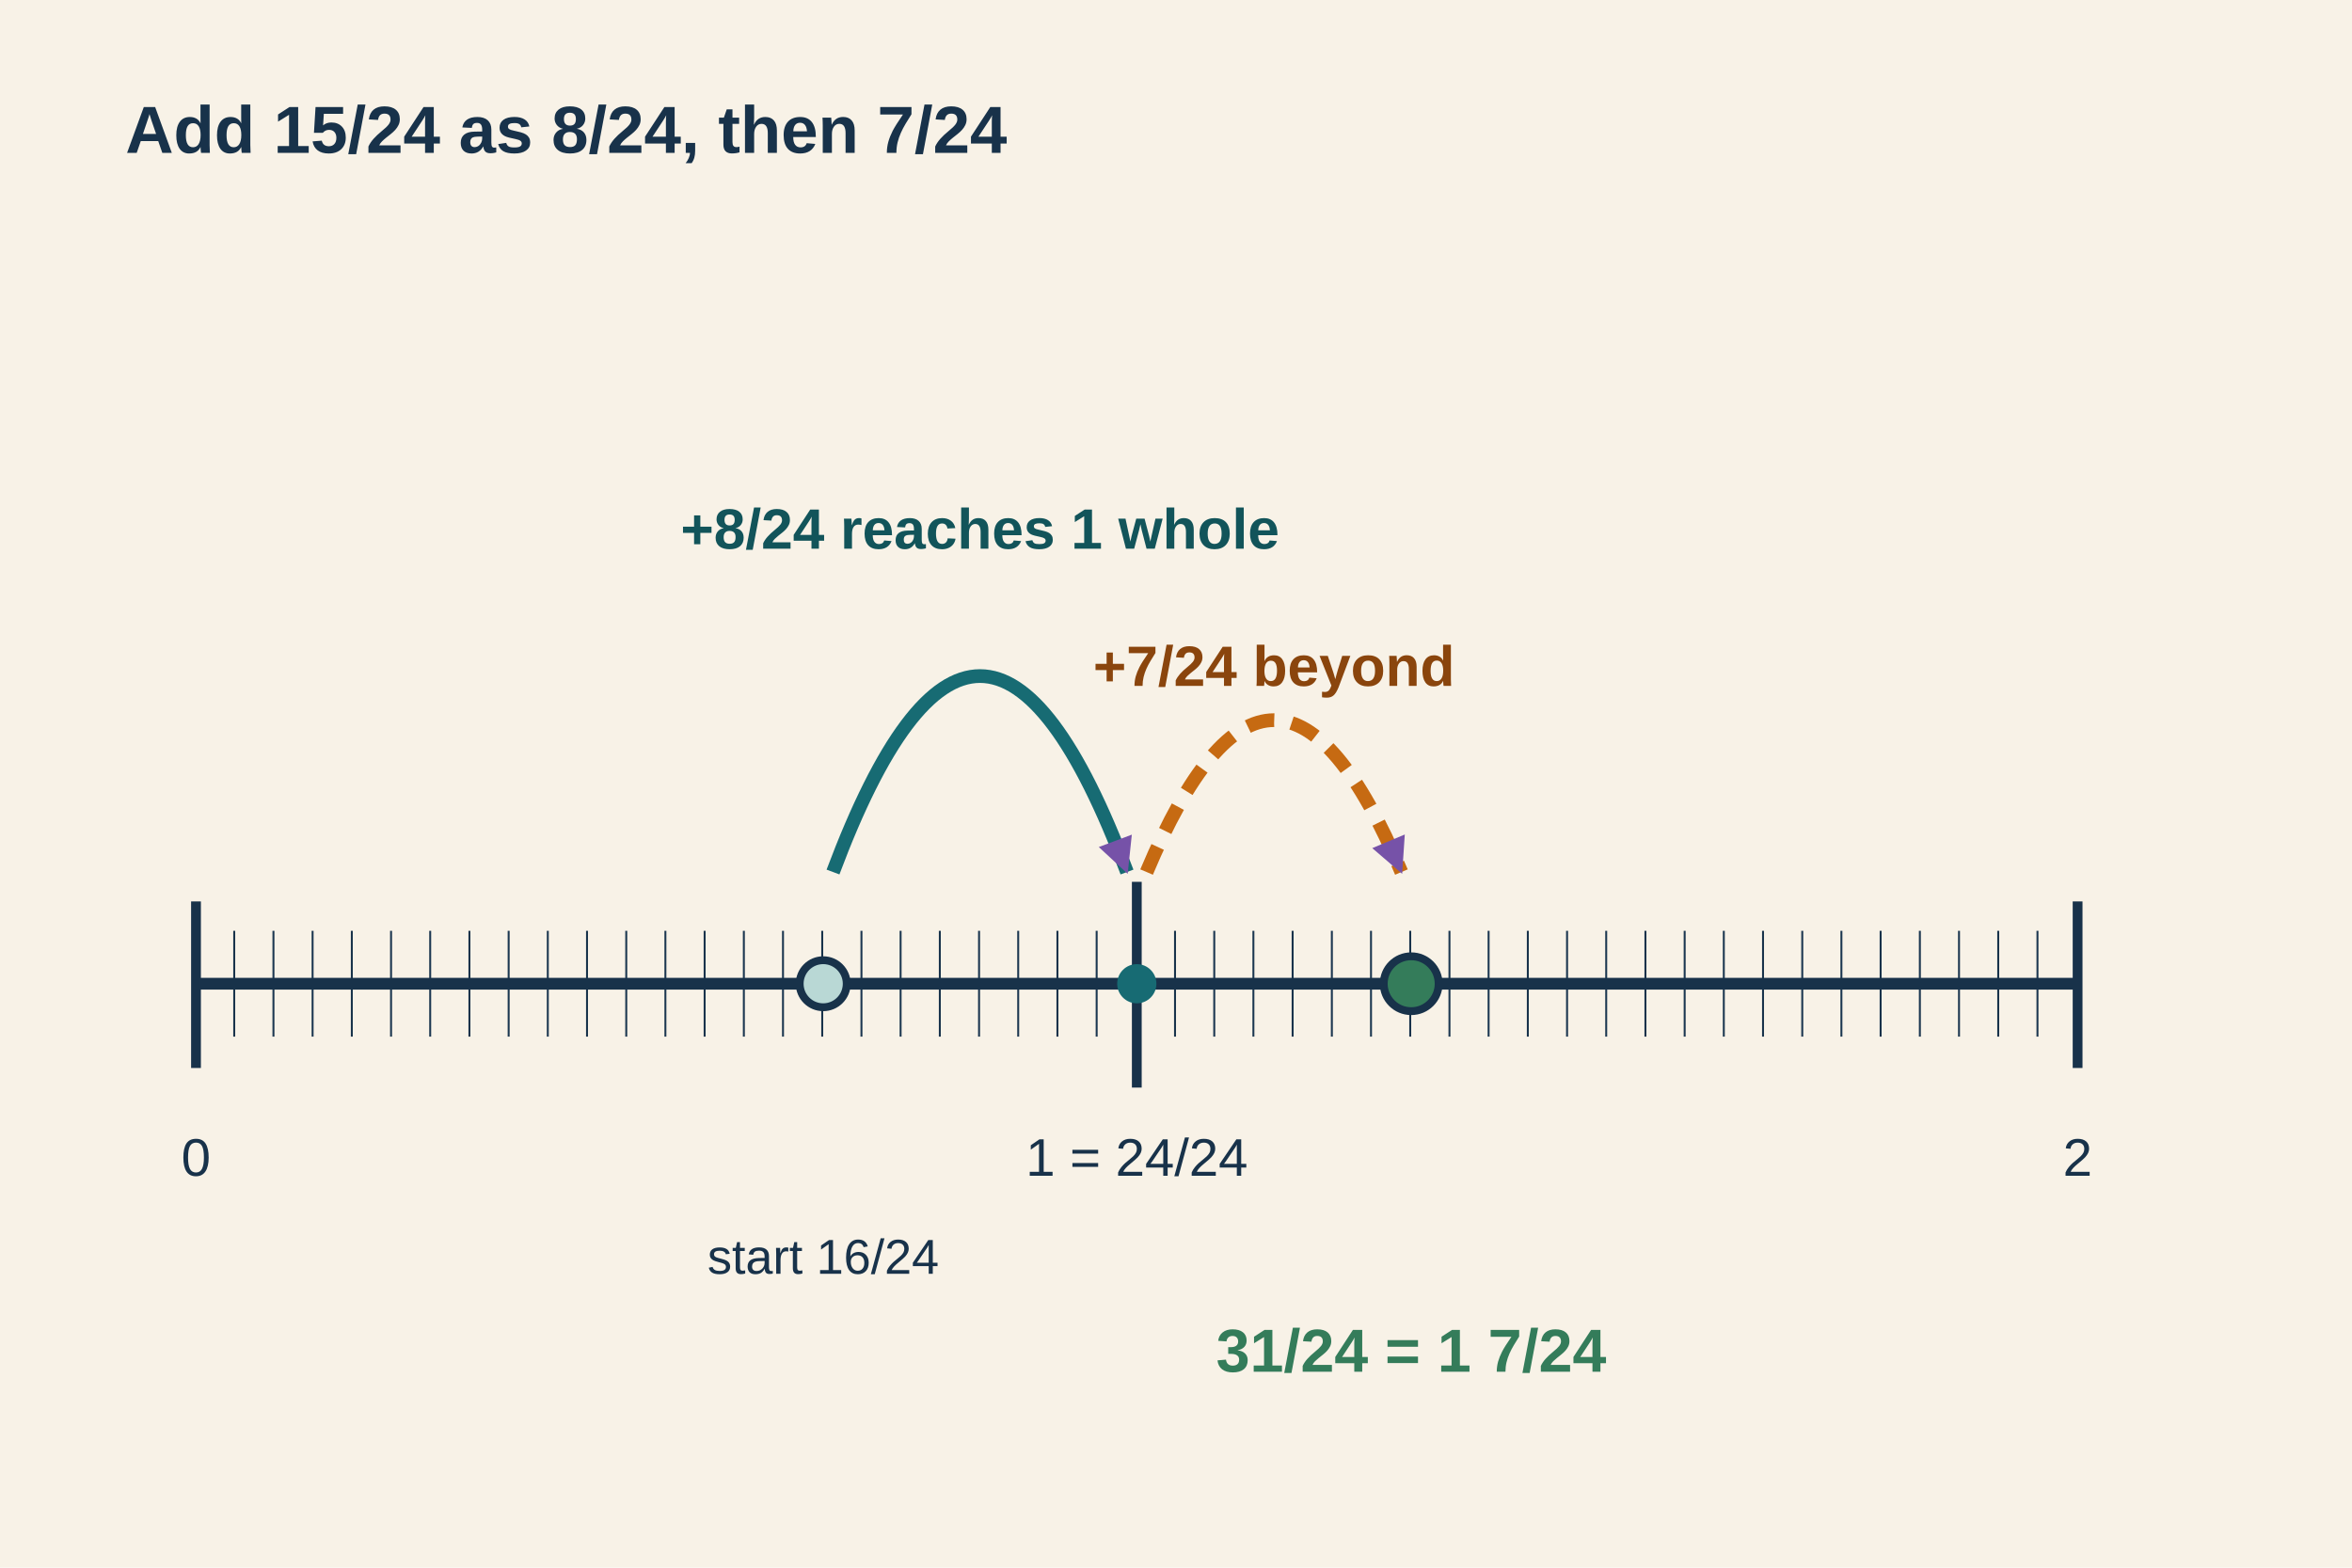
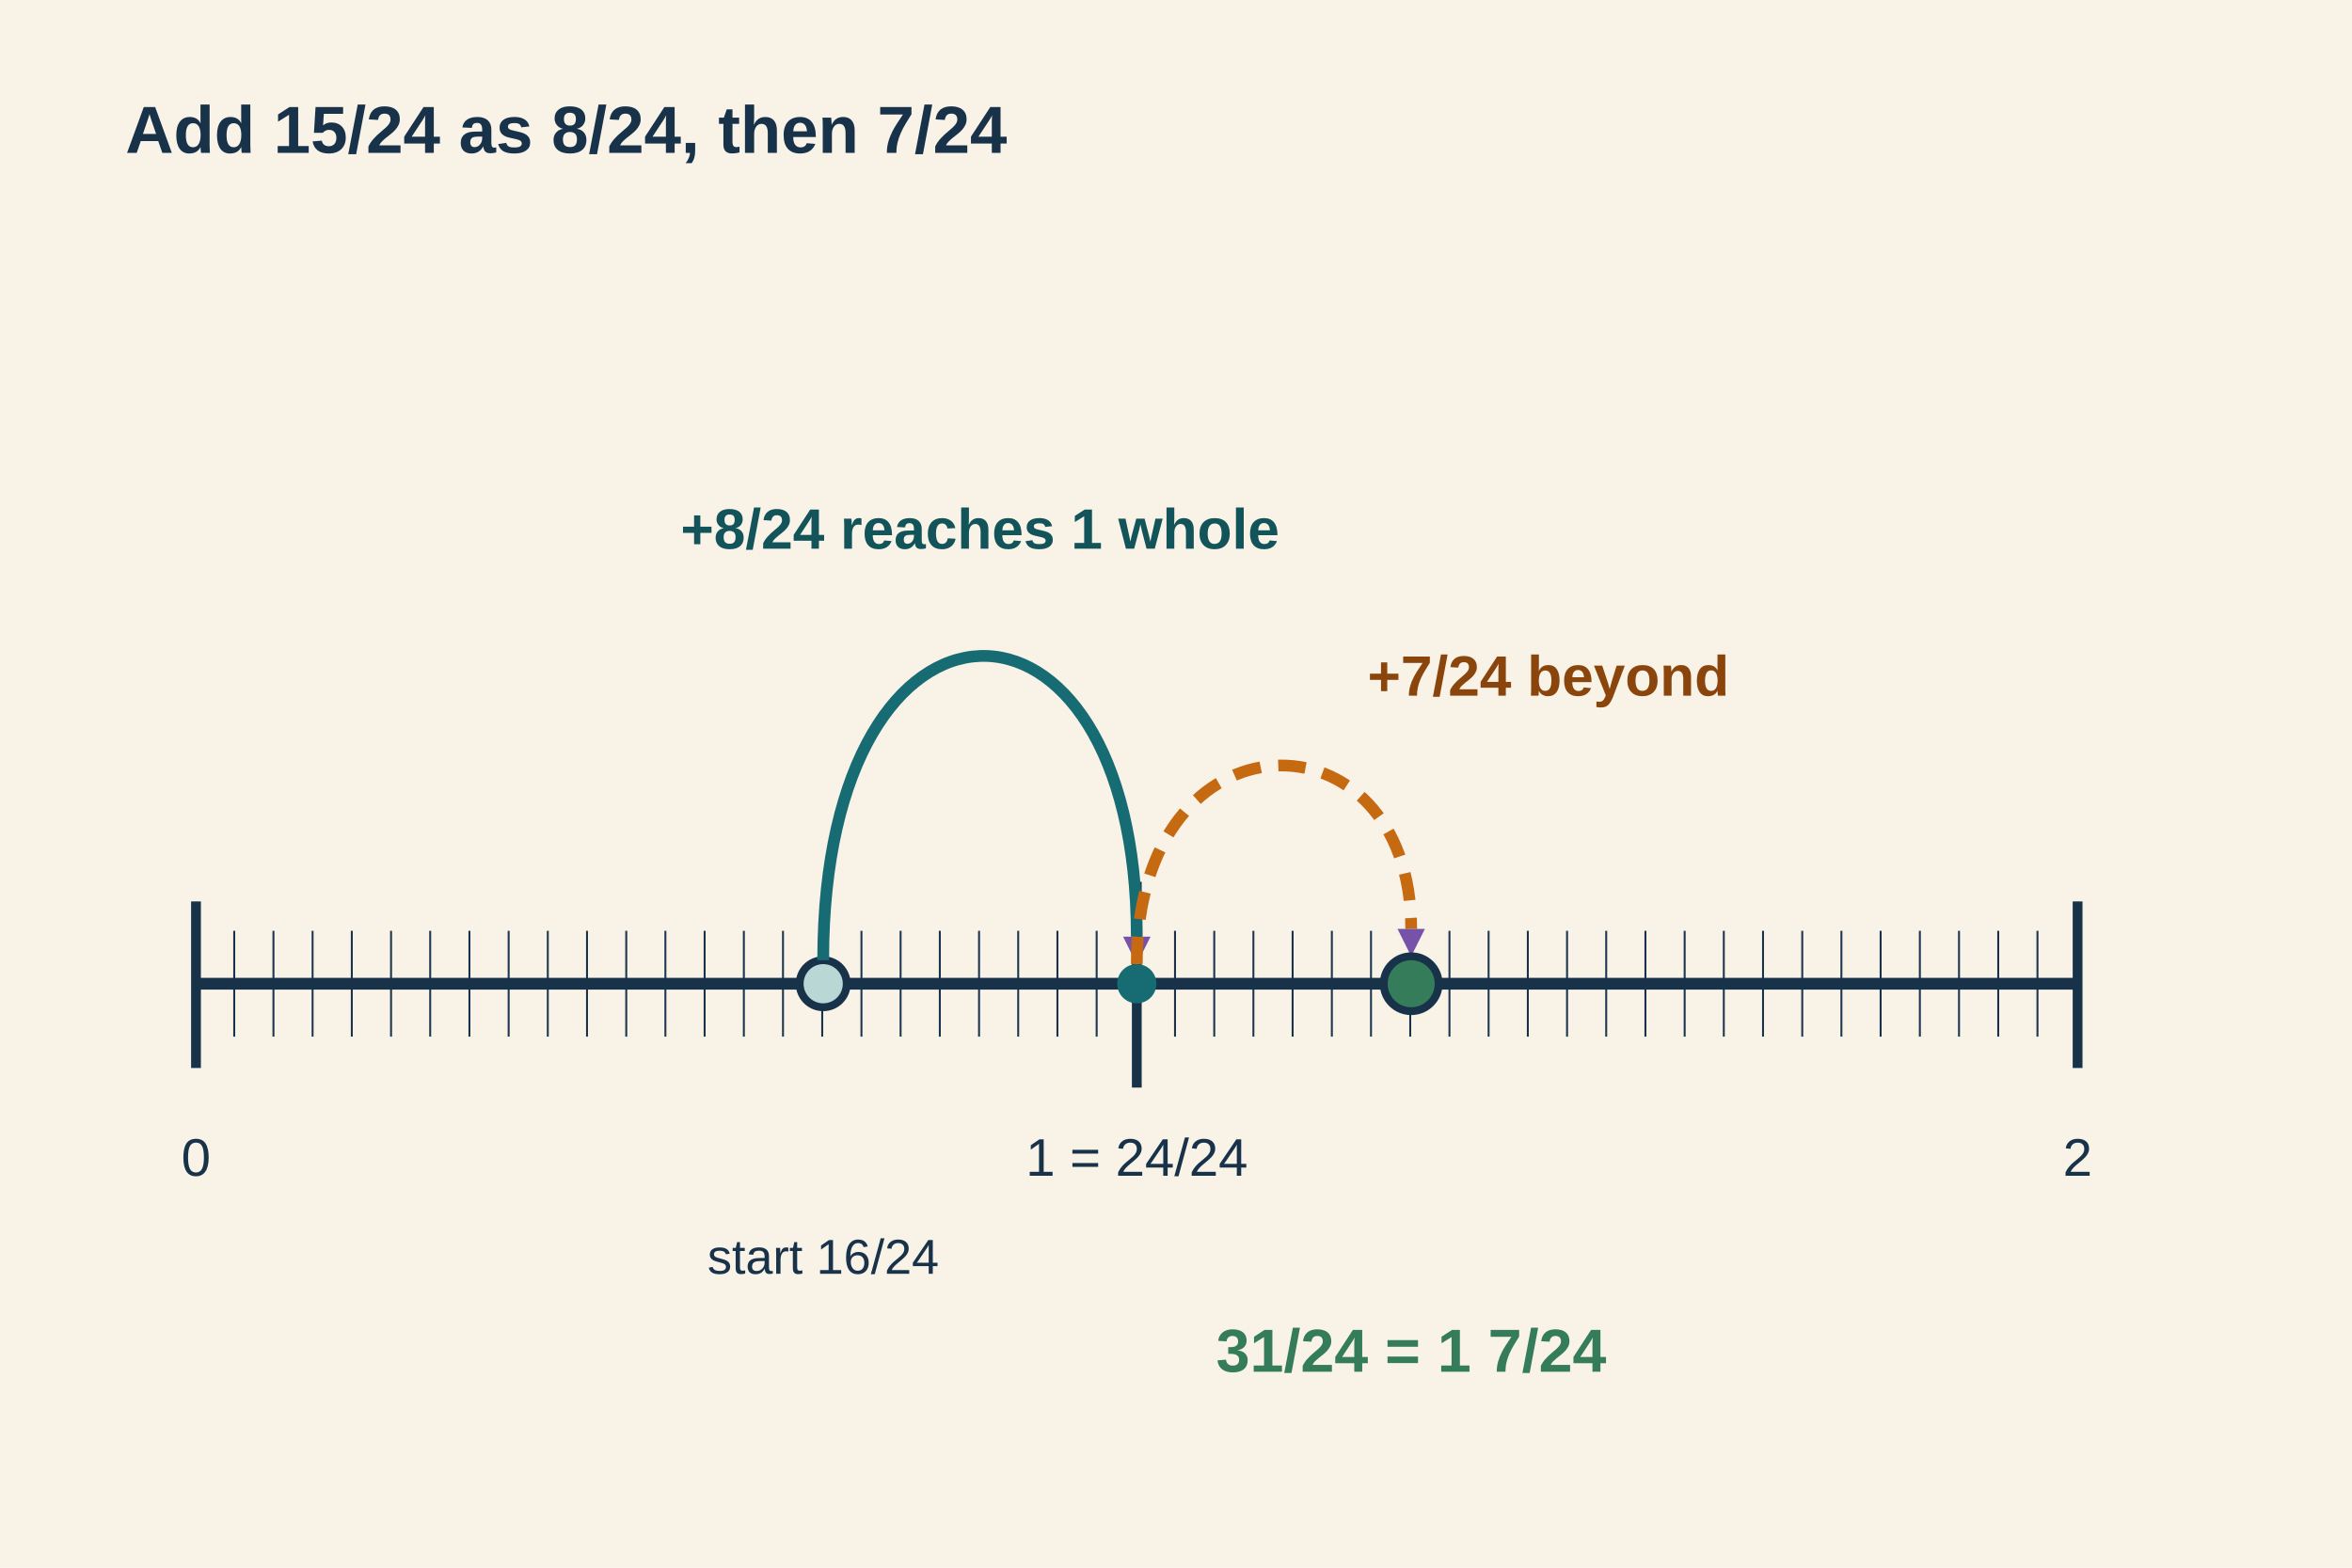
<svg xmlns="http://www.w3.org/2000/svg" data-qa-image-fixes="2026-09-08" width="1200" height="800" viewBox="0 0 1200 800" role="img" aria-labelledby="title desc" shape-rendering="geometricPrecision" text-rendering="optimizeLegibility">
-   <rect width="1200" height="800" fill="#F8F2E7" />
  <defs>
-     <marker id="a" markerWidth="18" markerHeight="18" refX="17" refY="9" orient="auto" markerUnits="userSpaceOnUse" viewBox="0 0 18 18">
-       <path d="M0 0l18 9-18 9z" fill="#7652A8" />
+     <marker id="a" markerWidth="14" markerHeight="14" refX="0" refY="7" orient="auto" markerUnits="userSpaceOnUse" viewBox="0 0 14 14">
+       <path d="M0 0L14 7L0 14Z" fill="#7652A8" />
    </marker>
  </defs>
+   <rect width="1200" height="800" fill="#F8F2E7" />
  <defs>
    <pattern id="ticks" x="100" width="20" height="54" patternUnits="userSpaceOnUse">
      <path d="M20 0V54" stroke="#18324A" stroke-width="2" />
    </pattern>
  </defs>
  <text x="64" y="78" font-family="Arial,sans-serif" fill="#18324A" font-size="34" font-weight="700">Add 15/24 as 8/24, then 7/24</text>
  <rect x="100" y="475" width="960" height="54" fill="url(#ticks)" />
  <path d="M100 502H1060" stroke="#18324A" stroke-width="6" />
  <path d="M100 460v85M580 450v105M1060 460v85" stroke="#18324A" stroke-width="5" />
  <g font-family="Arial,sans-serif" fill="#18324A" font-size="27" text-anchor="middle">
    <text x="100" y="600">0</text>
    <text x="580" y="600">1 = 24/24</text>
    <text x="1060" y="600">2</text>
  </g>
  <circle cx="420" cy="502" r="12" fill="#B9D8D5" stroke="#18324A" stroke-width="4" />
  <text x="420" y="650" text-anchor="middle" font-family="Arial,sans-serif" fill="#18324A" font-size="25">start 16/24</text>
-   <path d="M425 445Q500 245 575 445" fill="none" stroke="#176B73" stroke-width="7" marker-end="url(#a)" />
-   <path d="M585 445Q650 290 715 445" fill="none" stroke="#C66A12" stroke-width="7" stroke-dasharray="14 9" marker-end="url(#a)" />
+   <path d="M420 490C420 285 580 285 580 478" marker-end="url(#a)" fill="none" stroke="#176B73" stroke-width="6" />
+   <path d="M580 492C580 360 720 360 720 474" marker-end="url(#a)" fill="none" stroke="#C66A12" stroke-width="6" stroke-dasharray="14 9" />
  <text x="500" y="280" text-anchor="middle" font-family="Arial,sans-serif" font-size="29" font-weight="700" fill="#12545A">+8/24 reaches 1 whole</text>
-   <text x="650" y="350" text-anchor="middle" font-family="Arial,sans-serif" font-size="29" font-weight="700" fill="#8A450D">+7/24 beyond</text>
+   <text x="790" y="355" text-anchor="middle" font-family="Arial,sans-serif" font-size="29" font-weight="700" fill="#8A450D">+7/24 beyond</text>
  <circle cx="580" cy="502" r="10" fill="#176B73" />
  <circle cx="720" cy="502" r="14" fill="#347C5A" stroke="#18324A" stroke-width="4" />
  <text x="720" y="700" text-anchor="middle" font-family="Arial,sans-serif" font-size="31" font-weight="700" fill="#347C5A">31/24 = 1 7/24</text>
</svg>
